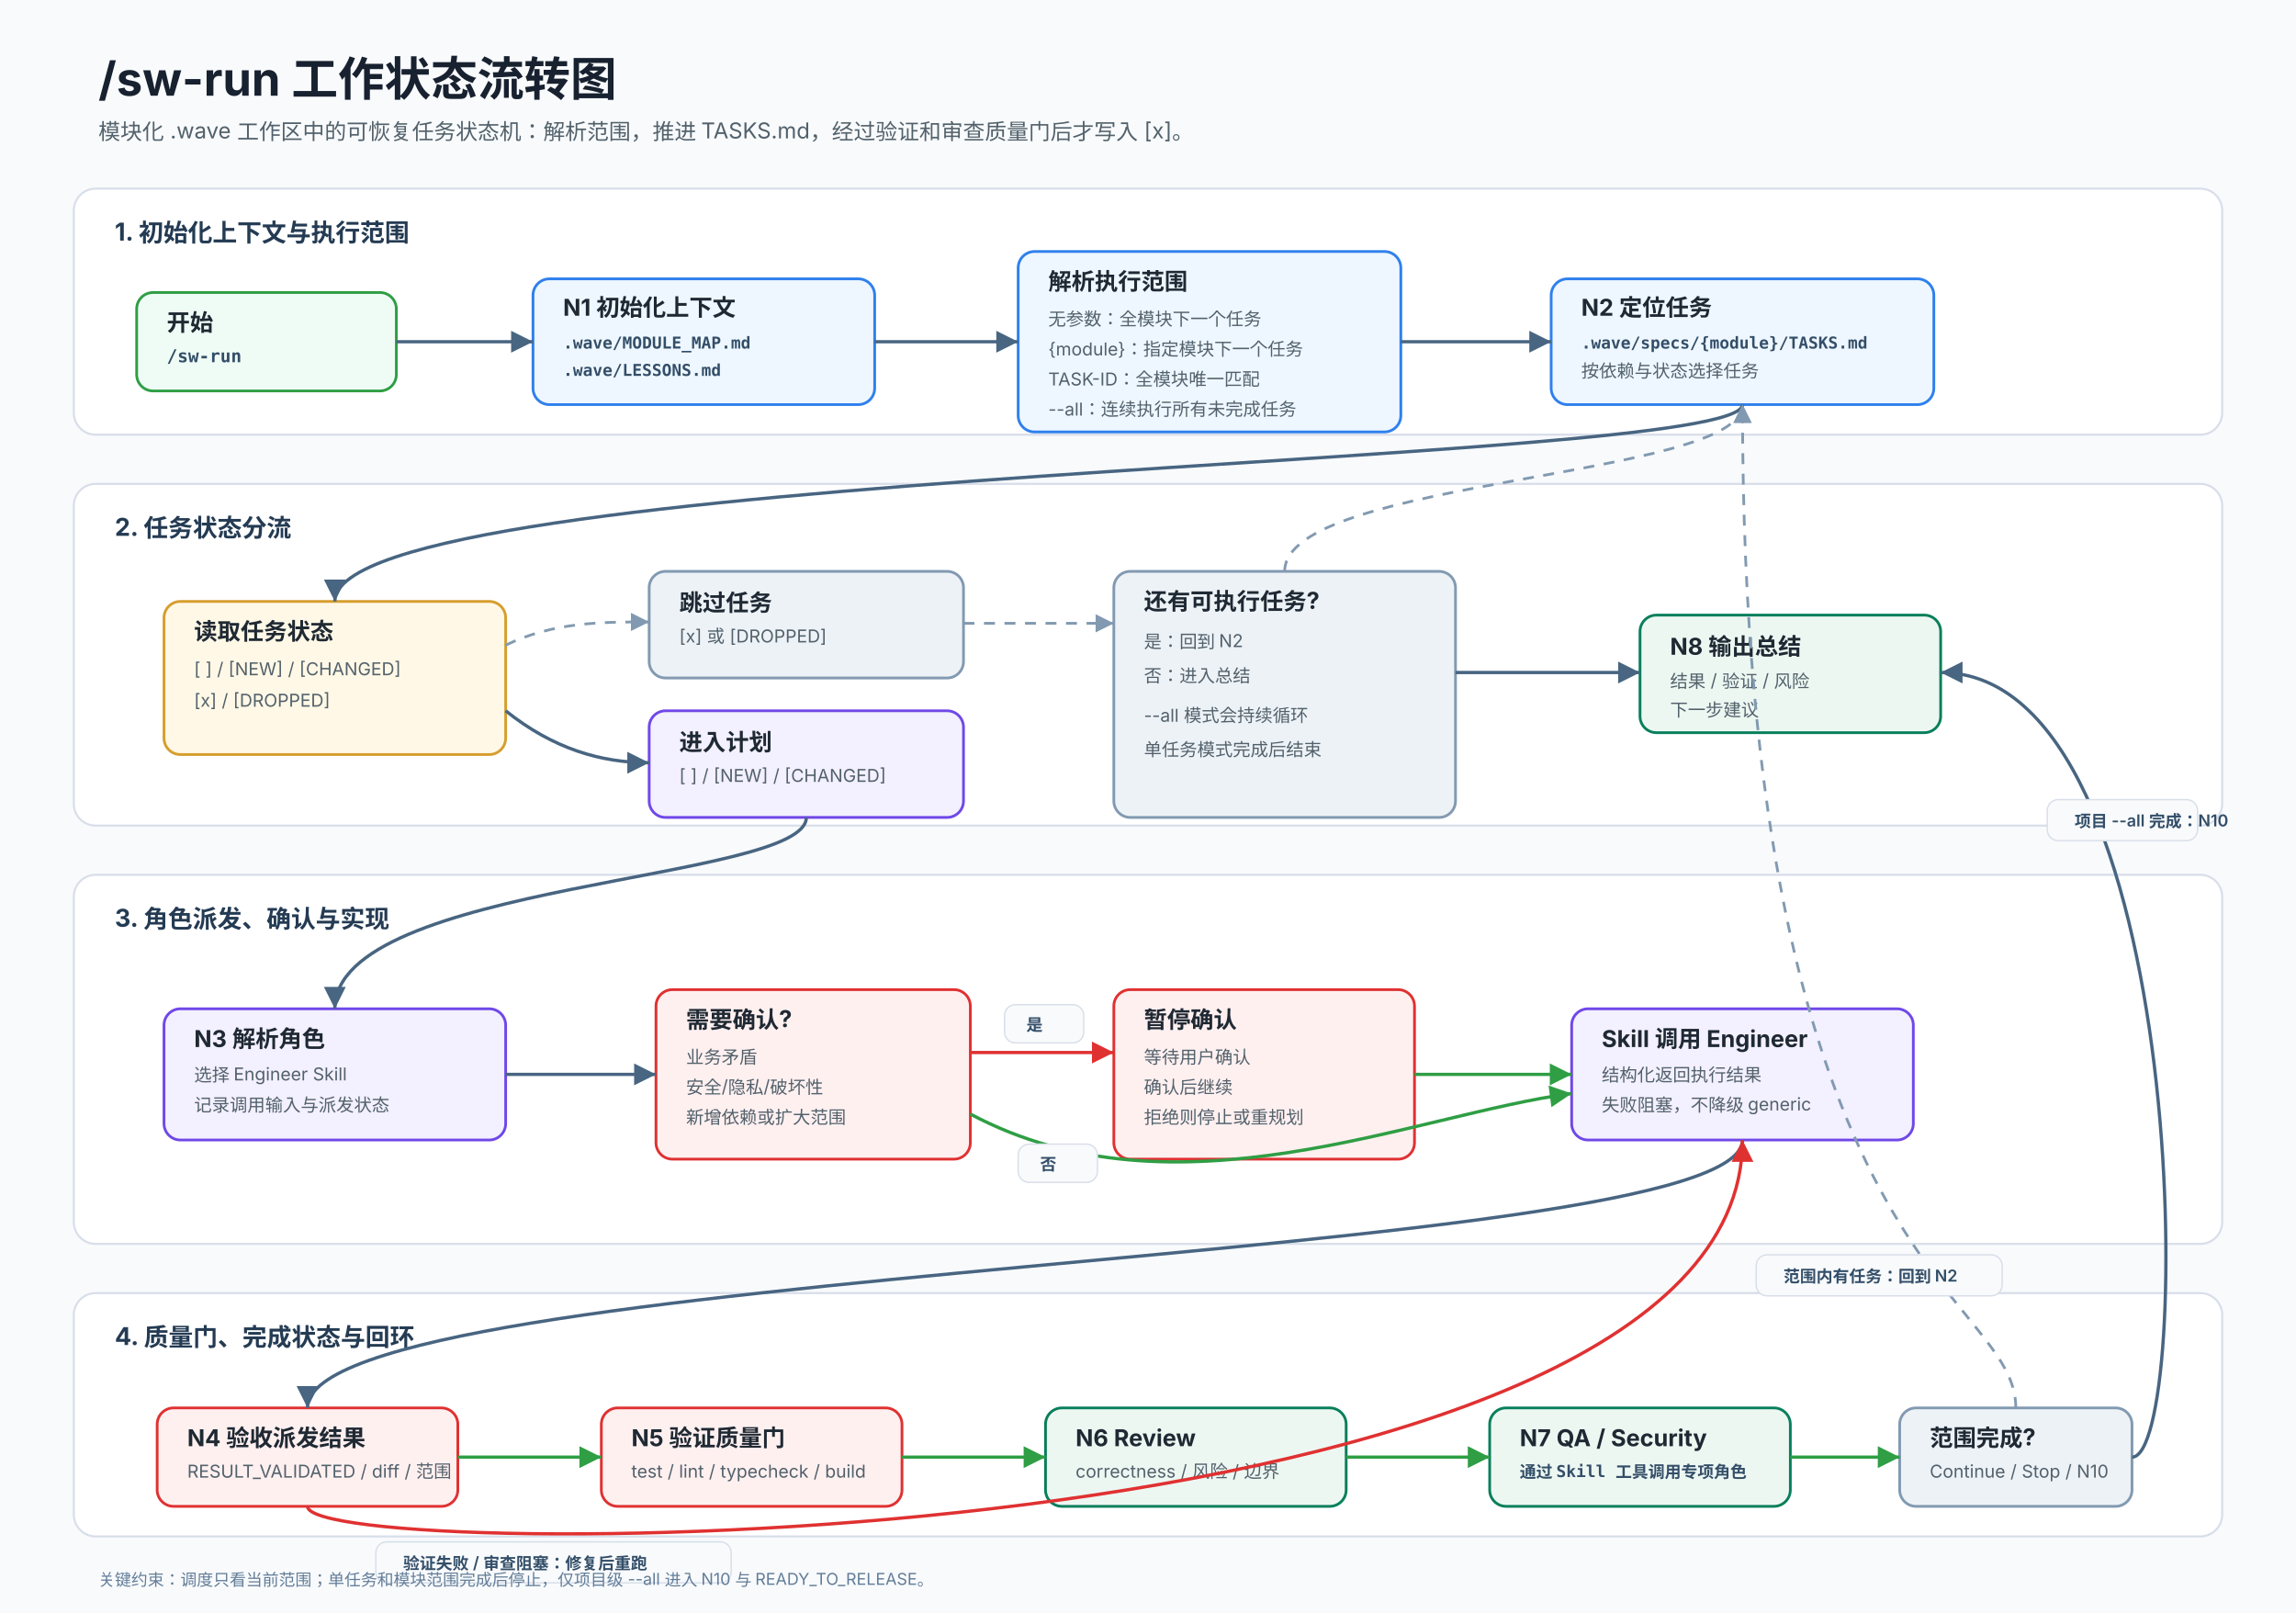
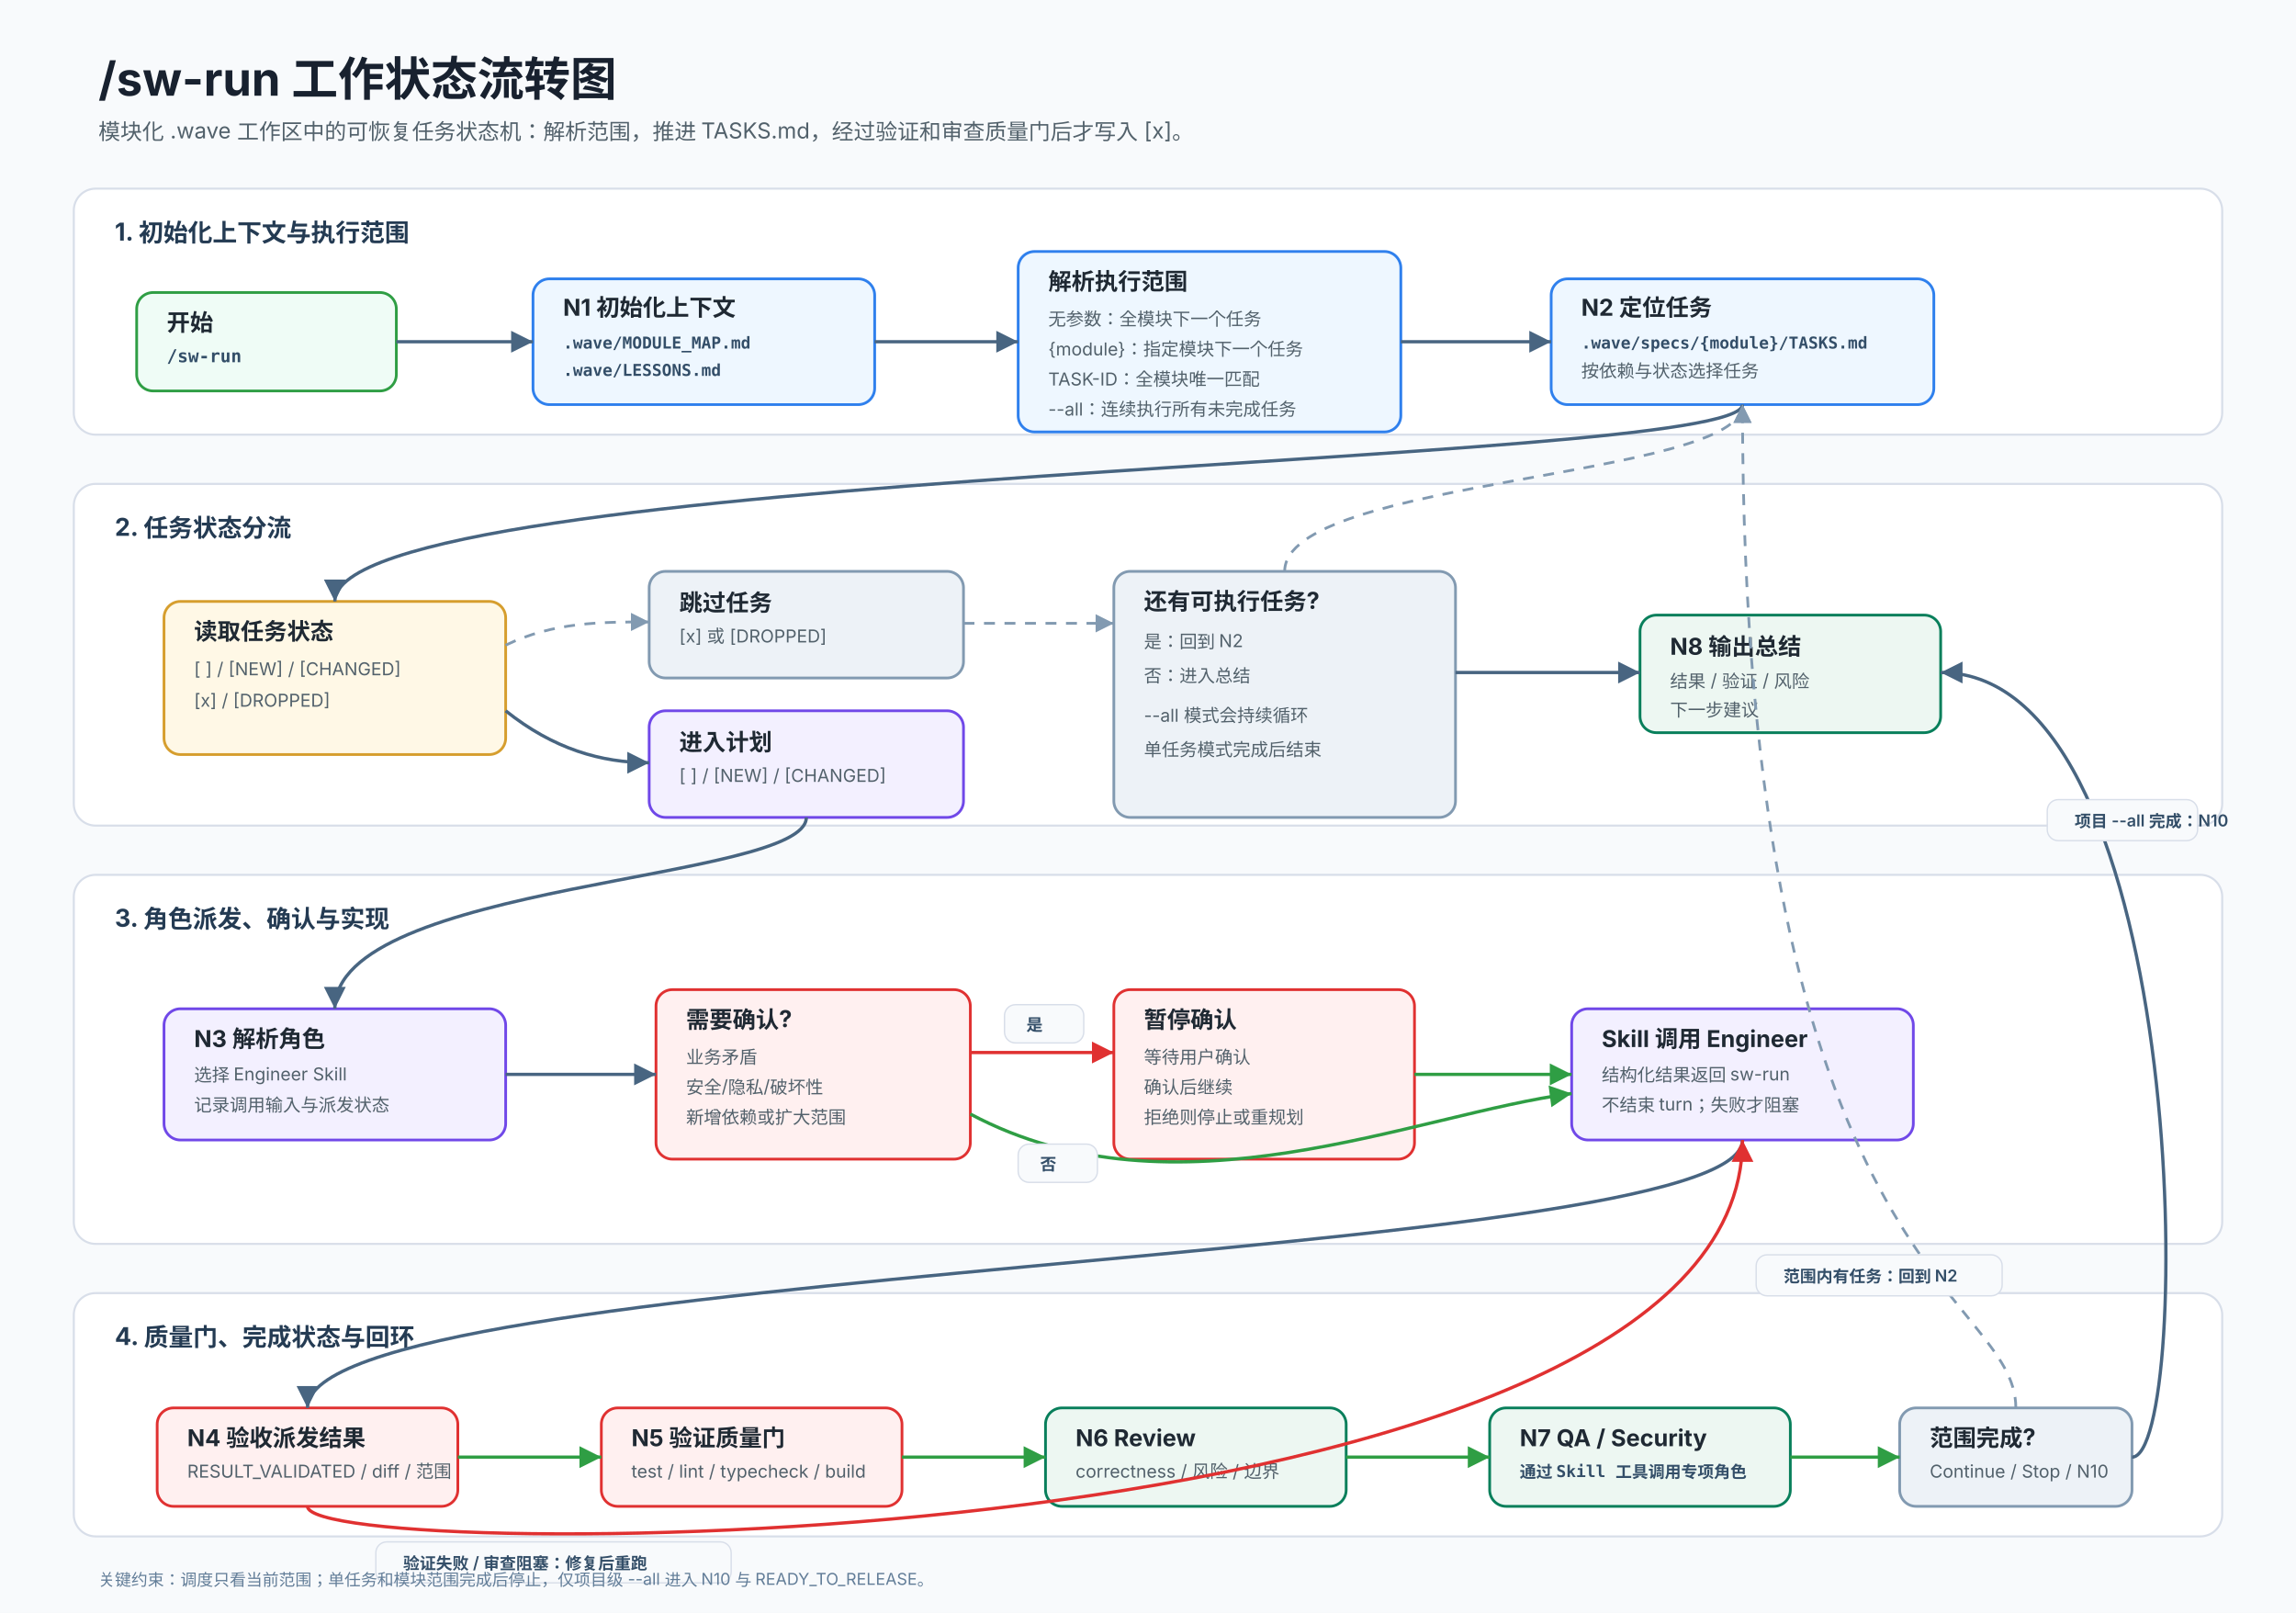
<svg xmlns="http://www.w3.org/2000/svg" width="1680" height="1180" viewBox="0 0 1680 1180" role="img" aria-labelledby="title desc">
  <defs>
    <style>
      .bg { fill: #f8fafc; }
      .title { font: 700 34px -apple-system, BlinkMacSystemFont, "Segoe UI", sans-serif; fill: #18212f; }
      .subtitle { font: 400 16px -apple-system, BlinkMacSystemFont, "Segoe UI", sans-serif; fill: #52616b; }
      .lane { fill: #ffffff; stroke: #d8dee9; stroke-width: 1.5; rx: 16; }
      .lane-title { font: 700 18px -apple-system, BlinkMacSystemFont, "Segoe UI", sans-serif; fill: #243b53; }
      .node { fill: #ffffff; stroke: #9fb3c8; stroke-width: 2; rx: 12; }
      .start { fill: #effcf6; stroke: #2f9e44; }
      .scope { fill: #eef7ff; stroke: #2f80ed; }
      .state { fill: #fff8e6; stroke: #d69e2e; }
      .work { fill: #f3f0ff; stroke: #7048e8; }
      .gate { fill: #fff0f0; stroke: #e03131; }
      .done { fill: #edf7f2; stroke: #087f5b; }
      .side { fill: #edf2f7; stroke: #829ab1; }
      .node-title { font: 700 17px -apple-system, BlinkMacSystemFont, "Segoe UI", sans-serif; fill: #1f2933; }
      .node-sub { font: 400 13px -apple-system, BlinkMacSystemFont, "Segoe UI", sans-serif; fill: #52616b; }
      .cmd { font: 700 13px ui-monospace, SFMono-Regular, Menlo, Consolas, monospace; fill: #334e68; }
      .path { font: 700 12px ui-monospace, SFMono-Regular, Menlo, Consolas, monospace; fill: #334e68; }
      .small { font: 400 12px -apple-system, BlinkMacSystemFont, "Segoe UI", sans-serif; fill: #627d98; }
      .edge-label { fill: #f8fafc; stroke: #d8dee9; stroke-width: 1; rx: 8; }
      .edge-text { font: 600 12px -apple-system, BlinkMacSystemFont, "Segoe UI", sans-serif; fill: #334e68; }
      .arrow { fill: none; stroke: #486581; stroke-width: 2.4; marker-end: url(#arrow); }
      .soft { fill: none; stroke: #829ab1; stroke-width: 2; stroke-dasharray: 8 7; marker-end: url(#soft); }
      .ok { fill: none; stroke: #2f9e44; stroke-width: 2.4; marker-end: url(#ok); }
      .warn { fill: none; stroke: #e03131; stroke-width: 2.4; marker-end: url(#warn); }
    </style>
    <marker id="arrow" viewBox="0 0 12 12" refX="10" refY="6" markerWidth="10" markerHeight="10" orient="auto-start-reverse">
      <path d="M2,2 L10,6 L2,10 Z" fill="#486581" />
    </marker>
    <marker id="soft" viewBox="0 0 12 12" refX="10" refY="6" markerWidth="10" markerHeight="10" orient="auto-start-reverse">
      <path d="M2,2 L10,6 L2,10 Z" fill="#829ab1" />
    </marker>
    <marker id="ok" viewBox="0 0 12 12" refX="10" refY="6" markerWidth="10" markerHeight="10" orient="auto-start-reverse">
      <path d="M2,2 L10,6 L2,10 Z" fill="#2f9e44" />
    </marker>
    <marker id="warn" viewBox="0 0 12 12" refX="10" refY="6" markerWidth="10" markerHeight="10" orient="auto-start-reverse">
      <path d="M2,2 L10,6 L2,10 Z" fill="#e03131" />
    </marker>
  </defs>
  <rect class="bg" x="0" y="0" width="1680" height="1180" />
  <text class="title" x="72" y="70">/sw-run 工作状态流转图</text>
  <text class="subtitle" x="72" y="102">模块化 .wave 工作区中的可恢复任务状态机：解析范围，推进 TASKS.md，经过验证和审查质量门后才写入 [x]。</text>
  <rect class="lane" x="54" y="138" width="1572" height="180" />
  <text class="lane-title" x="84" y="176">1. 初始化上下文与执行范围</text>
  <rect class="node start" x="100" y="214" width="190" height="72" />
  <text class="node-title" x="122" y="242">开始</text>
  <text class="cmd" x="122" y="265">/sw-run</text>
  <rect class="node scope" x="390" y="204" width="250" height="92" />
  <text class="node-title" x="412" y="231">N1 初始化上下文</text>
  <text class="path" x="412" y="255">.wave/MODULE_MAP.md</text>
  <text class="path" x="412" y="275">.wave/LESSONS.md</text>
  <rect class="node scope" x="745" y="184" width="280" height="132" />
  <text class="node-title" x="767" y="212">解析执行范围</text>
  <text class="node-sub" x="767" y="238">无参数：全模块下一个任务</text>
  <text class="node-sub" x="767" y="260">{module}：指定模块下一个任务</text>
  <text class="node-sub" x="767" y="282">TASK-ID：全模块唯一匹配</text>
  <text class="node-sub" x="767" y="304">--all：连续执行所有未完成任务</text>
  <rect class="node scope" x="1135" y="204" width="280" height="92" />
  <text class="node-title" x="1157" y="231">N2 定位任务</text>
  <text class="path" x="1157" y="255">.wave/specs/{module}/TASKS.md</text>
  <text class="node-sub" x="1157" y="276">按依赖与状态选择任务</text>
  <path class="arrow" d="M290 250 C322 250, 355 250, 390 250" />
  <path class="arrow" d="M640 250 C675 250, 710 250, 745 250" />
  <path class="arrow" d="M1025 250 C1060 250, 1100 250, 1135 250" />
  <rect class="lane" x="54" y="354" width="1572" height="250" />
  <text class="lane-title" x="84" y="392">2. 任务状态分流</text>
  <rect class="node state" x="120" y="440" width="250" height="112" />
  <text class="node-title" x="142" y="468">读取任务状态</text>
  <text class="node-sub" x="142" y="494">[ ] / [NEW] / [CHANGED]</text>
  <text class="node-sub" x="142" y="517">[x] / [DROPPED]</text>
  <rect class="node side" x="475" y="418" width="230" height="78" />
  <text class="node-title" x="497" y="447">跳过任务</text>
  <text class="node-sub" x="497" y="470">[x] 或 [DROPPED]</text>
  <rect class="node work" x="475" y="520" width="230" height="78" />
  <text class="node-title" x="497" y="549">进入计划</text>
  <text class="node-sub" x="497" y="572">[ ] / [NEW] / [CHANGED]</text>
  <rect class="node side" x="815" y="418" width="250" height="180" />
  <text class="node-title" x="837" y="446">还有可执行任务?</text>
  <text class="node-sub" x="837" y="474">是：回到 N2</text>
  <text class="node-sub" x="837" y="499">否：进入总结</text>
  <text class="node-sub" x="837" y="528">--all 模式会持续循环</text>
  <text class="node-sub" x="837" y="553">单任务模式完成后结束</text>
  <rect class="node done" x="1200" y="450" width="220" height="86" />
  <text class="node-title" x="1222" y="479">N8 输出总结</text>
  <text class="node-sub" x="1222" y="503">结果 / 验证 / 风险</text>
  <text class="node-sub" x="1222" y="524">下一步建议</text>
  <path class="arrow" d="M1275 296 C1275 342, 245 342, 245 440" />
  <path class="soft" d="M370 472 C405 455, 440 455, 475 455" />
  <path class="arrow" d="M370 520 C405 548, 440 558, 475 558" />
  <path class="soft" d="M705 456 C740 456, 780 456, 815 456" />
  <path class="arrow" d="M1065 492 C1105 492, 1160 492, 1200 492" />
  <path class="soft" d="M940 418 C940 350, 1275 350, 1275 296" />
  <rect class="lane" x="54" y="640" width="1572" height="270" />
  <text class="lane-title" x="84" y="678">3. 角色派发、确认与实现</text>
  <rect class="node work" x="120" y="738" width="250" height="96" />
  <text class="node-title" x="142" y="766">N3 解析角色</text>
  <text class="node-sub" x="142" y="791">选择 Engineer Skill</text>
  <text class="node-sub" x="142" y="813">记录调用输入与派发状态</text>
  <rect class="node gate" x="480" y="724" width="230" height="124" />
  <text class="node-title" x="502" y="752">需要确认?</text>
  <text class="node-sub" x="502" y="778">业务矛盾</text>
  <text class="node-sub" x="502" y="800">安全/隐私/破坏性</text>
  <text class="node-sub" x="502" y="822">新增依赖或扩大范围</text>
  <rect class="node gate" x="815" y="724" width="220" height="124" />
  <text class="node-title" x="837" y="752">暂停确认</text>
  <text class="node-sub" x="837" y="778">等待用户确认</text>
  <text class="node-sub" x="837" y="800">确认后继续</text>
  <text class="node-sub" x="837" y="822">拒绝则停止或重规划</text>
  <rect class="node work" x="1150" y="738" width="250" height="96" />
  <text class="node-title" x="1172" y="766">Skill 调用 Engineer</text>
-   <text class="node-sub" x="1172" y="791">结构化返回执行结果</text>
-   <text class="node-sub" x="1172" y="813">失败阻塞，不降级 generic</text>
+   <text class="node-sub" x="1172" y="791">结构化结果返回 sw-run</text>
+   <text class="node-sub" x="1172" y="813">不结束 turn；失败才阻塞</text>
  <path class="arrow" d="M590 598 C590 645, 245 645, 245 738" />
  <path class="arrow" d="M370 786 C405 786, 445 786, 480 786" />
  <path class="warn" d="M710 770 C745 770, 780 770, 815 770" />
  <rect class="edge-label" x="735" y="735" width="58" height="28" />
  <text class="edge-text" x="751" y="754">是</text>
  <path class="ok" d="M710 815 C860 895, 1035 815, 1150 800" />
  <rect class="edge-label" x="745" y="837" width="58" height="28" />
  <text class="edge-text" x="761" y="856">否</text>
  <path class="ok" d="M1035 786 C1070 786, 1115 786, 1150 786" />
  <rect class="lane" x="54" y="946" width="1572" height="178" />
  <text class="lane-title" x="84" y="984">4. 质量门、完成状态与回环</text>
  <rect class="node gate" x="115" y="1030" width="220" height="72" />
  <text class="node-title" x="137" y="1058">N4 验收派发结果</text>
  <text class="node-sub" x="137" y="1081">RESULT_VALIDATED / diff / 范围</text>
  <rect class="node gate" x="440" y="1030" width="220" height="72" />
  <text class="node-title" x="462" y="1058">N5 验证质量门</text>
  <text class="node-sub" x="462" y="1081">test / lint / typecheck / build</text>
  <rect class="node done" x="765" y="1030" width="220" height="72" />
  <text class="node-title" x="787" y="1058">N6 Review</text>
  <text class="node-sub" x="787" y="1081">correctness / 风险 / 边界</text>
  <rect class="node done" x="1090" y="1030" width="220" height="72" />
  <text class="node-title" x="1112" y="1058">N7 QA / Security</text>
  <text class="path" x="1112" y="1081">通过 Skill 工具调用专项角色</text>
  <rect class="node side" x="1390" y="1030" width="170" height="72" />
  <text class="node-title" x="1412" y="1058">范围完成?</text>
  <text class="node-sub" x="1412" y="1081">Continue / Stop / N10</text>
  <path class="arrow" d="M1275 834 C1275 925, 225 925, 225 1030" />
  <path class="ok" d="M335 1066 C370 1066, 405 1066, 440 1066" />
  <path class="ok" d="M660 1066 C695 1066, 730 1066, 765 1066" />
  <path class="ok" d="M985 1066 C1020 1066, 1055 1066, 1090 1066" />
  <path class="ok" d="M1310 1066 C1340 1066, 1360 1066, 1390 1066" />
  <path class="warn" d="M225 1102 C225 1145, 1275 1145, 1275 834" />
  <rect class="edge-label" x="275" y="1128" width="260" height="30" />
  <text class="edge-text" x="295" y="1148">验证失败 / 审查阻塞：修复后重跑</text>
  <path class="soft" d="M1475 1030 C1475 945, 1275 930, 1275 296" />
  <rect class="edge-label" x="1285" y="918" width="180" height="30" />
  <text class="edge-text" x="1305" y="938">范围内有任务：回到 N2</text>
  <path class="arrow" d="M1560 1066 C1605 1066, 1605 492, 1420 492" />
  <rect class="edge-label" x="1498" y="585" width="110" height="30" />
  <text class="edge-text" x="1518" y="605">项目 --all 完成：N10</text>
  <text class="small" x="72" y="1160">关键约束：调度只看当前范围；单任务和模块范围完成后停止，仅项目级 --all 进入 N10 与 READY_TO_RELEASE。</text>
</svg>
